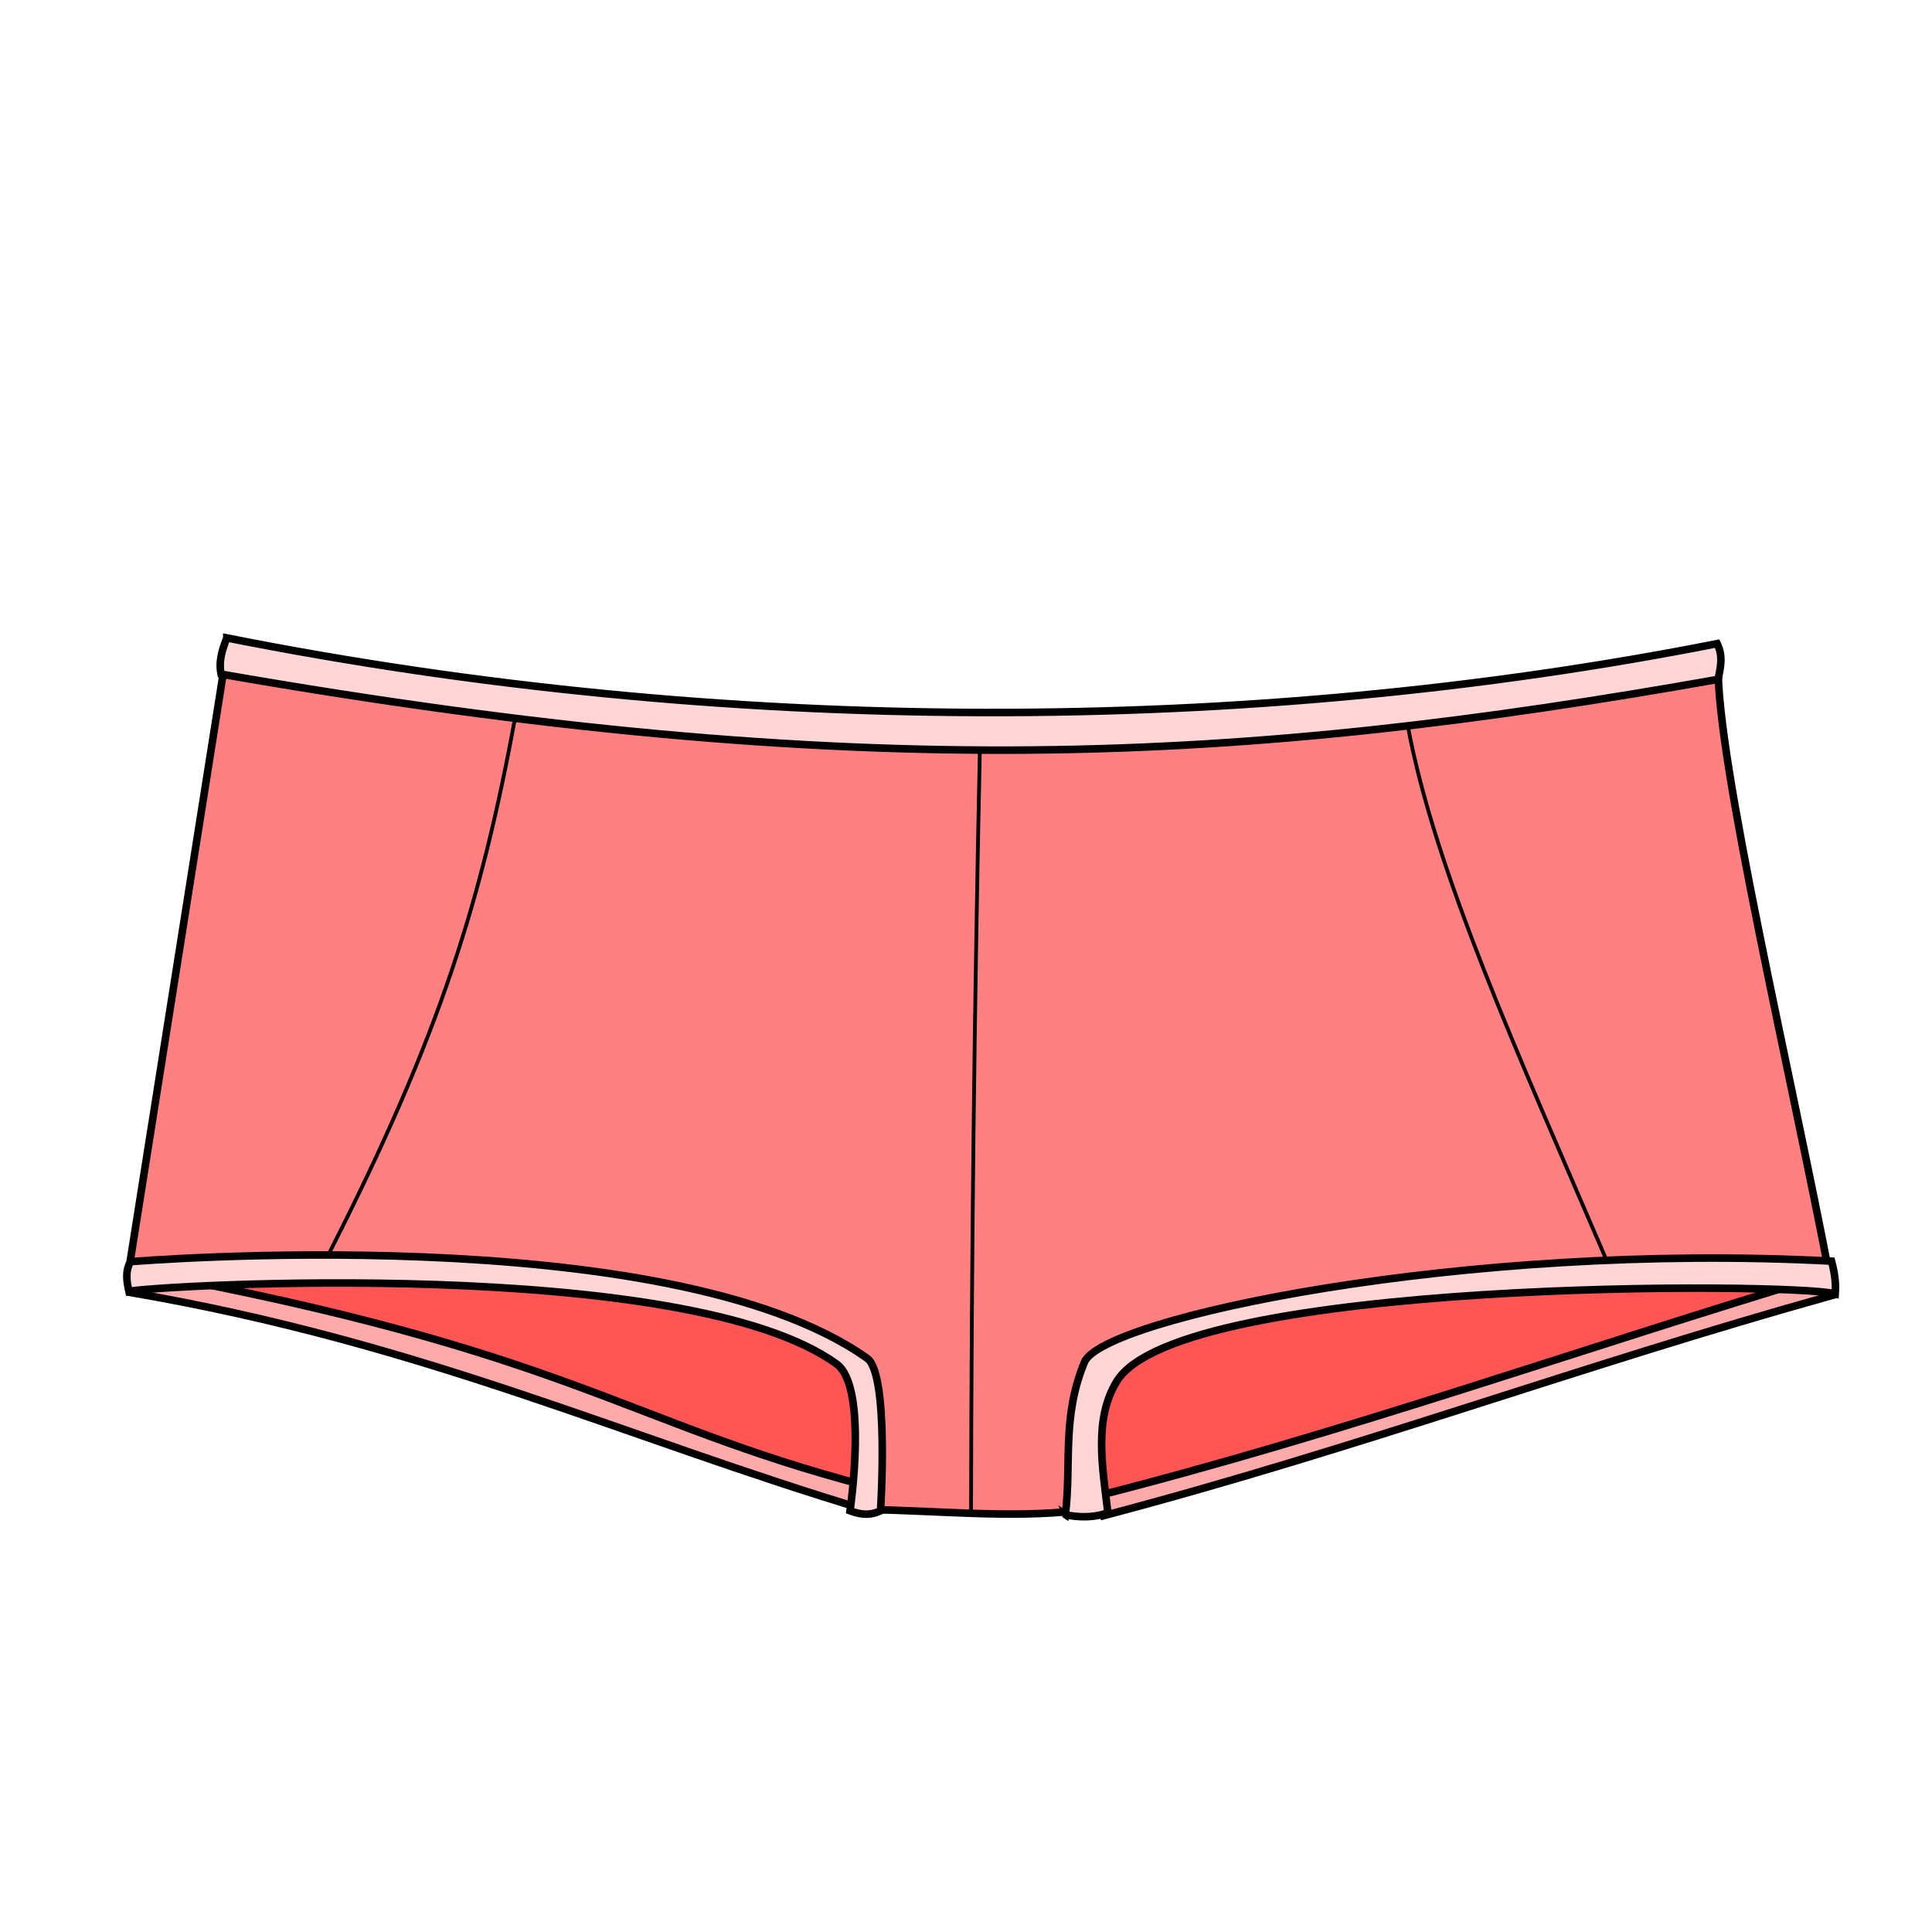
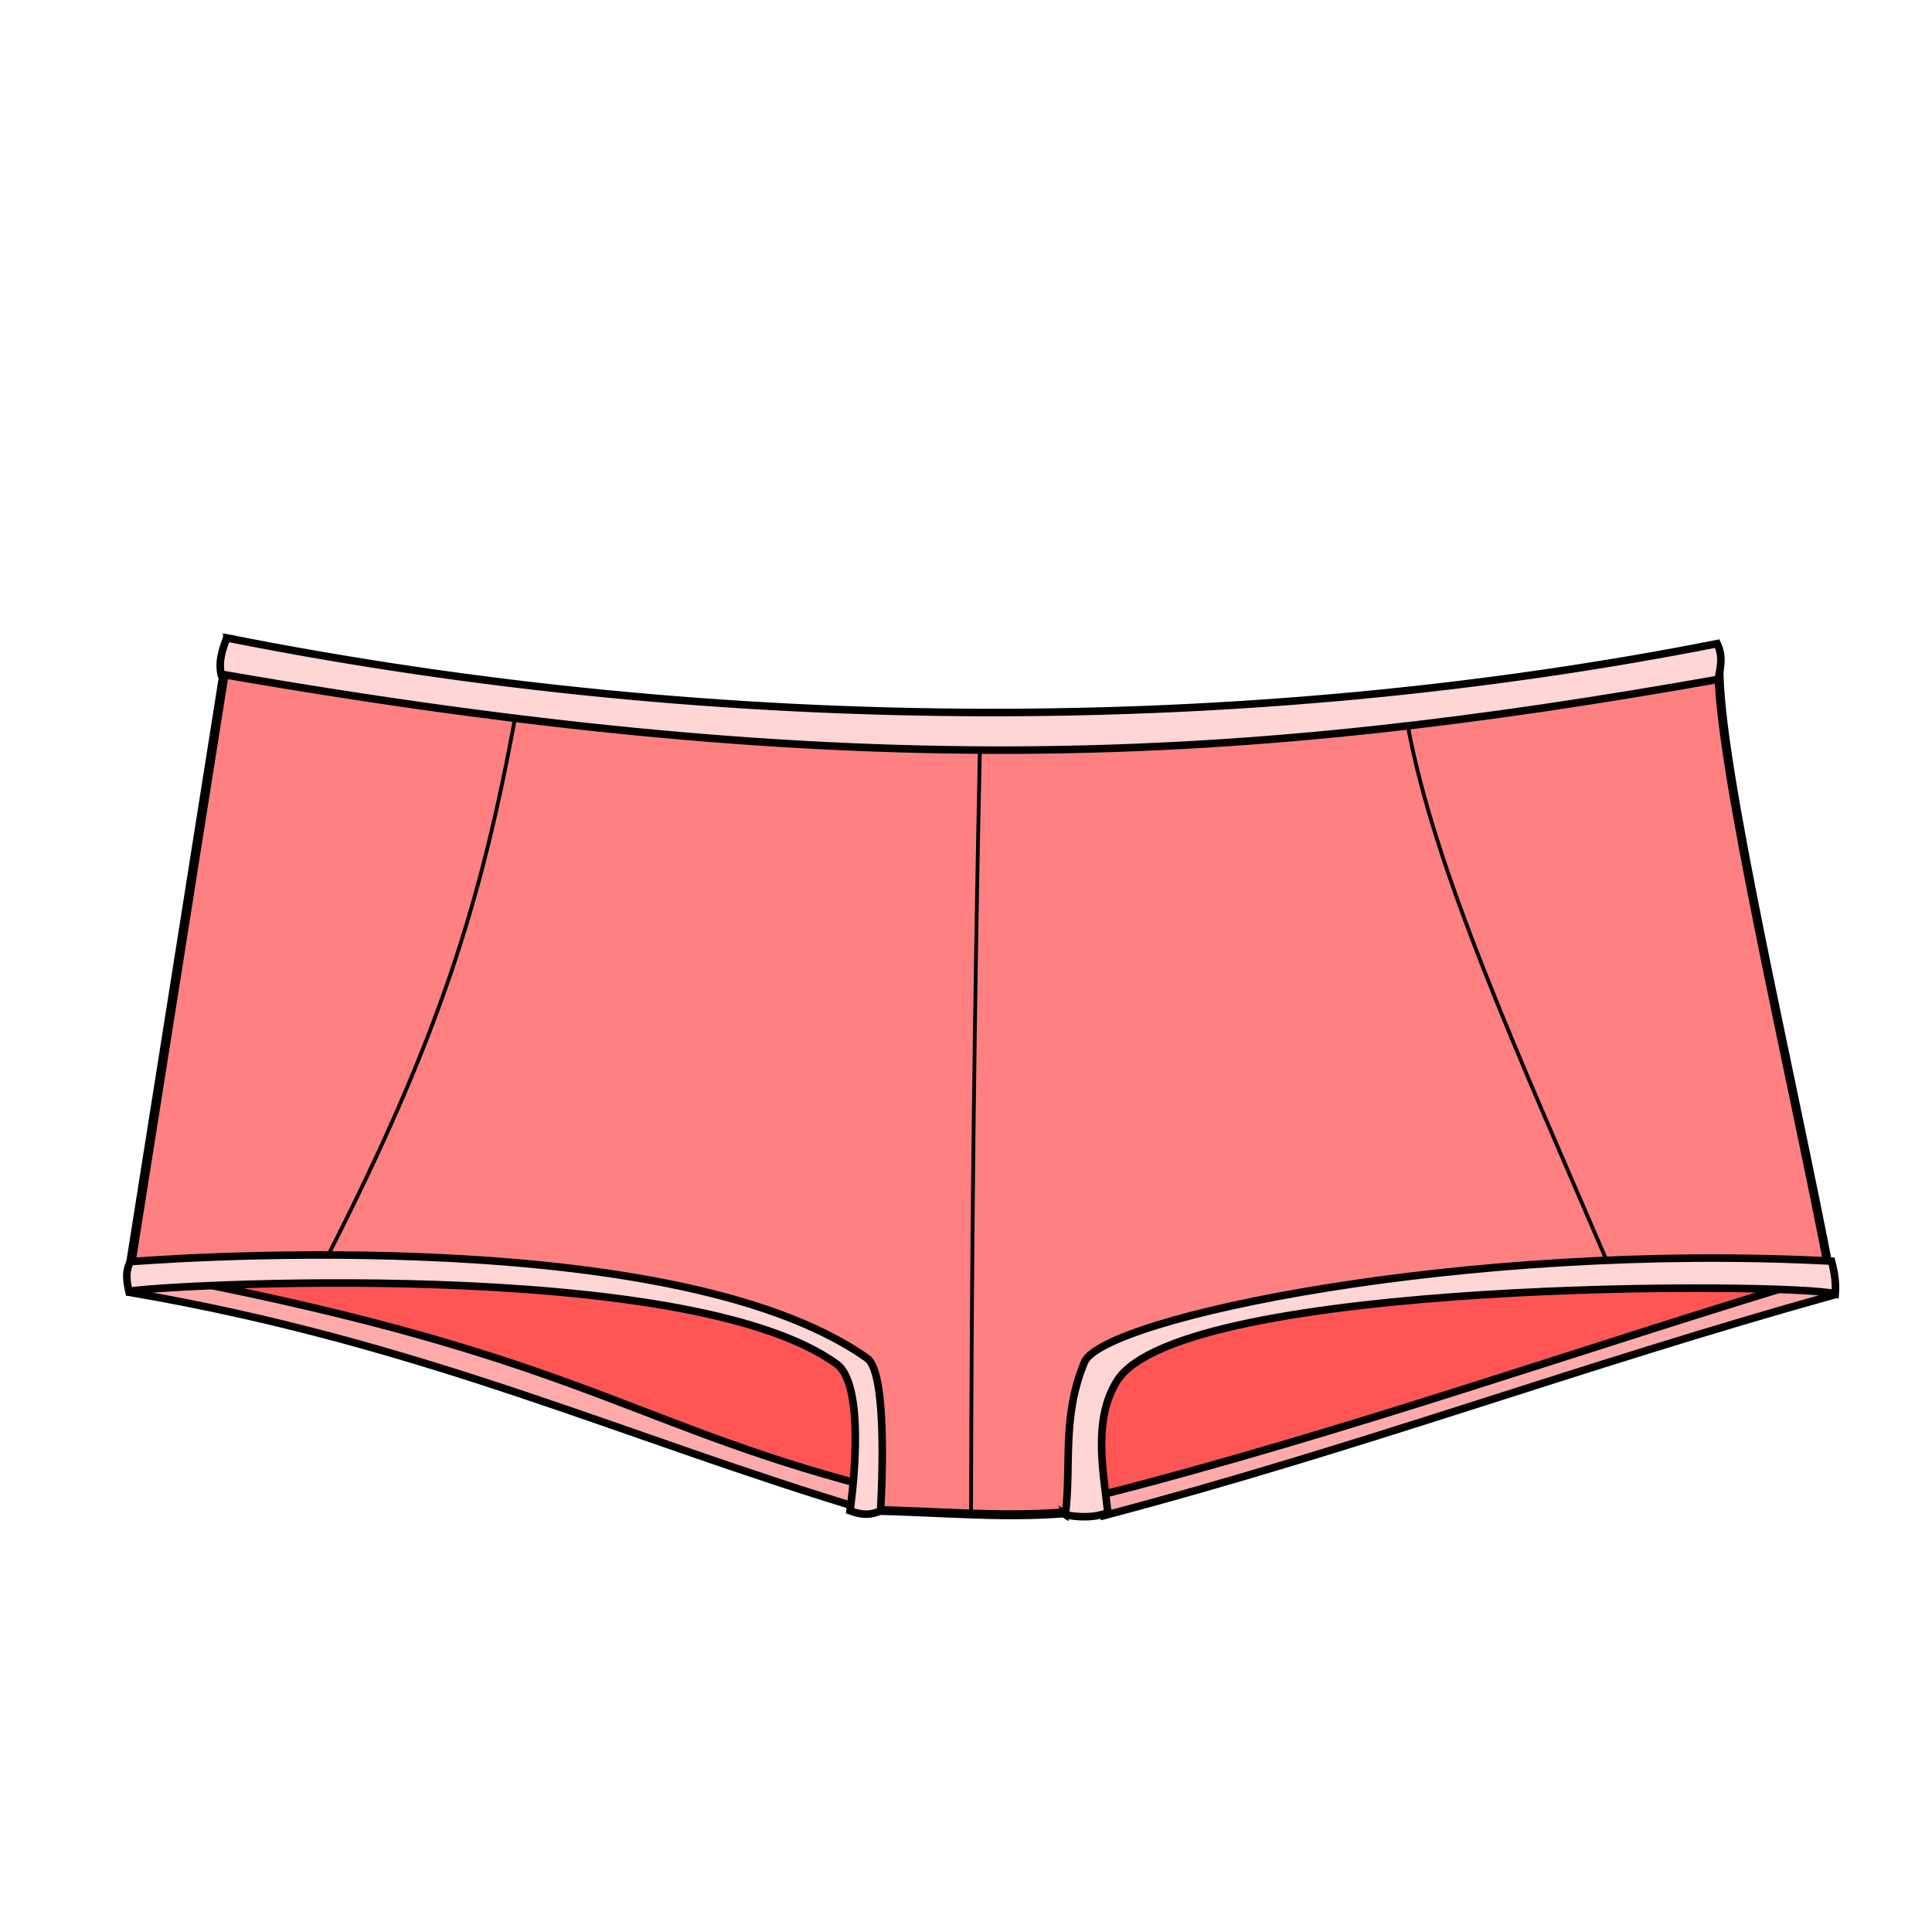
<svg xmlns="http://www.w3.org/2000/svg" viewBox="0 0 256 256" id="svg4166" version="1.1">
  <style id="style3">
    svg { cursor: default; }
  </style>
  <defs id="defs4168">
    </defs>
+   <g id="layer2" style="display:inline">
+     <path transform="translate(0,-796.3622)" style="display:inline;fill:#ff5555;fill-rule:evenodd;stroke:#000000;stroke-width:1px;stroke-linecap:butt;stroke-linejoin:miter;stroke-opacity:1" d="m 20.893,966.112 c 0.714,0.179 95.536,28.75 95.536,28.75 l 1.786,-24.286 c -32.202,-8.043 -64.643,-9.516 -97.321,-4.464 z" id="path4248" />
+     <path transform="translate(0,-796.3622)" style="display:inline;fill:#ff5555;fill-rule:evenodd;stroke:#000000;stroke-width:1px;stroke-linecap:butt;stroke-linejoin:miter;stroke-opacity:1" d="m 146.429,975.041 -1.071,21.25 96.071,-29.464 c -32.01,2.065 -72.509,-12.514 -95,8.214 z" id="path4250" />
+   </g>
+   <g id="layer3" style="display:inline">
+     <path style="display:inline;fill:#ff8080;fill-rule:evenodd;stroke:#000000;stroke-width:1px;stroke-linecap:butt;stroke-linejoin:miter;stroke-opacity:1" d="M 17.267,168.543 30.011,87.999 c 65.564,11.661 131.626,10.473 197.864,0.253 -0.255,12.542 9.654,54.22 14.874,81.578 -34.696,-2.958 -72.349,1.969 -94.812,9.573 -5.122,10.09 -3.36,13.984 -5.041,20.976 -8.848,0.987 -18.221,-0.008 -27.527,-0.165 -0.166,-6.287 0.922,-12.575 -1.395,-18.862 -20.706,-15.553 -65.101,-10.488 -96.707,-12.808 z" id="path4230-3" />
+   </g>
  <g id="layer1" transform="translate(0,-796.3622)" style="display:inline">
-     <path style="fill:#ff5555;fill-rule:evenodd;stroke:#000000;stroke-width:1px;stroke-linecap:butt;stroke-linejoin:miter;stroke-opacity:1" d="m 20.893,966.112 c 0.714,0.179 95.536,28.75 95.536,28.75 l 1.786,-24.286 c -32.202,-8.043 -64.643,-9.516 -97.321,-4.464 z" id="path4248" />
-     <path style="fill:#ff5555;fill-rule:evenodd;stroke:#000000;stroke-width:1px;stroke-linecap:butt;stroke-linejoin:miter;stroke-opacity:1" d="m 146.429,975.041 -1.071,21.25 96.071,-29.464 c -32.01,2.065 -72.509,-12.514 -95,8.214 z" id="path4250" />
    <path style="fill:#ffaaaa;fill-rule:evenodd;stroke:#000000;stroke-width:1px;stroke-linecap:butt;stroke-linejoin:miter;stroke-opacity:1" d="m 145.236,994.622 0.966,2.585 c 33.955,-8.945 63.069,-19.858 96.727,-29.238 0.232,-1.712 -0.8,-1.739 -1.218,-2.585 -31.599,9.466 -63.395,20.831 -96.475,29.238 z" id="path4240" />
-     <path style="fill:#ff8080;fill-rule:evenodd;stroke:#000000;stroke-width:1px;stroke-linecap:butt;stroke-linejoin:miter;stroke-opacity:1" d="M 17.055,964.716 29.799,884.172 c 65.564,11.661 131.626,10.473 197.864,0.253 -0.255,12.542 9.654,54.22 14.874,81.578 -34.696,-2.958 -72.349,1.969 -94.812,9.573 -5.122,10.09 -3.36,13.984 -5.041,20.976 -8.848,0.987 -18.221,-0.008 -27.527,-0.165 -0.166,-6.287 0.922,-12.575 -1.395,-18.862 -20.706,-15.553 -65.101,-10.488 -96.707,-12.808 z" id="path4230" />
+     <path style="fill:none;fill-rule:evenodd;stroke:#000000;stroke-width:1px;stroke-linecap:butt;stroke-linejoin:miter;stroke-opacity:1" d="M 17.055,964.716 29.799,884.172 c 65.564,11.661 131.626,10.473 197.864,0.253 -0.255,12.542 9.654,54.22 14.874,81.578 -34.696,-2.958 -72.349,1.969 -94.812,9.573 -5.122,10.09 -3.36,13.984 -5.041,20.976 -8.848,0.987 -18.221,-0.008 -27.527,-0.165 -0.166,-6.287 0.922,-12.575 -1.395,-18.862 -20.706,-15.553 -65.101,-10.488 -96.707,-12.808 z" id="path4230" />
    <path style="fill:#ffaaaa;fill-rule:evenodd;stroke:#000000;stroke-width:1px;stroke-linecap:butt;stroke-linejoin:miter;stroke-opacity:1" d="m 114.905,993.268 0.021,3.222 C 82.751,986.855 56.284,974.329 17.362,967.636 l 0.568,-2.904 c 57.809,10.716 64.377,19.978 96.975,28.537 z" id="path4238" />
    <path style="fill:#ffd5d5;fill-rule:evenodd;stroke:#000000;stroke-width:1px;stroke-linecap:butt;stroke-linejoin:miter;stroke-opacity:1" d="m 17.279,963.543 c -0.745,1.357 -0.457,2.758 -0.195,3.936 3.391,-0.789 73.894,-4.826 93.781,9.627 4.201,3.053 1.768,19.445 1.768,19.445 1.216,0.437 2.473,0.736 4.041,0 0,0 1.176,-18.115 -1.768,-20.203 C 88.491,957.616 17.279,963.543 17.279,963.543 Z" id="path4232" />
    <path style="fill:#ffd5d5;fill-rule:evenodd;stroke:#000000;stroke-width:1px;stroke-linecap:butt;stroke-linejoin:miter;stroke-opacity:1" d="m 30.052,880.889 c -0.584,1.517 -1.109,3.048 -0.758,4.798 84.798,14.783 135.636,11.8 198.369,0.694 0.33,-1.684 0.678,-3.051 -0.126,-4.735 -62,12.235 -131.485,12.359 -197.485,-0.758 z" id="path4234" />
    <path style="fill:#ffd5d5;fill-rule:evenodd;stroke:#000000;stroke-width:1px;stroke-linecap:butt;stroke-linejoin:miter;stroke-opacity:1" d="m 141.169,997.056 c 0.015,0.045 3.167,0.752 5.63,-0.268 -0.709,-6.017 -1.903,-12.382 1.189,-17.41 8.345,-13.568 89.421,-13.12 95.194,-11.573 0.094,-1.252 -0.016,-2.526 -0.492,-4.336 -48.936,-2.562 -96.599,7.594 -98.995,13.385 -3.022,7.303 -1.702,13.469 -2.525,20.203 z" id="path4236" />
    <path style="fill:none;fill-rule:evenodd;stroke:#000000;stroke-width:0.5;stroke-linecap:butt;stroke-linejoin:miter;stroke-miterlimit:4;stroke-dasharray:none;stroke-opacity:1" d="M 43.531,962.583 C 58.446,933.303 63.813,915.527 68.285,891.319" id="path4242" />
    <path style="fill:none;fill-rule:evenodd;stroke:#000000;stroke-width:0.5;stroke-linecap:butt;stroke-linejoin:miter;stroke-miterlimit:4;stroke-dasharray:none;stroke-opacity:1" d="m 129.842,895.486 c -0.731,34.303 -1.115,67.267 -1.173,101.57" id="path4244" />
    <path style="fill:none;fill-rule:evenodd;stroke:#000000;stroke-width:0.5;stroke-linecap:butt;stroke-linejoin:miter;stroke-miterlimit:4;stroke-dasharray:none;stroke-opacity:1" d="m 186.515,892.376 c 3.545,19.382 14.758,43.918 26.249,70.714" id="path4246" />
  </g>
</svg>
